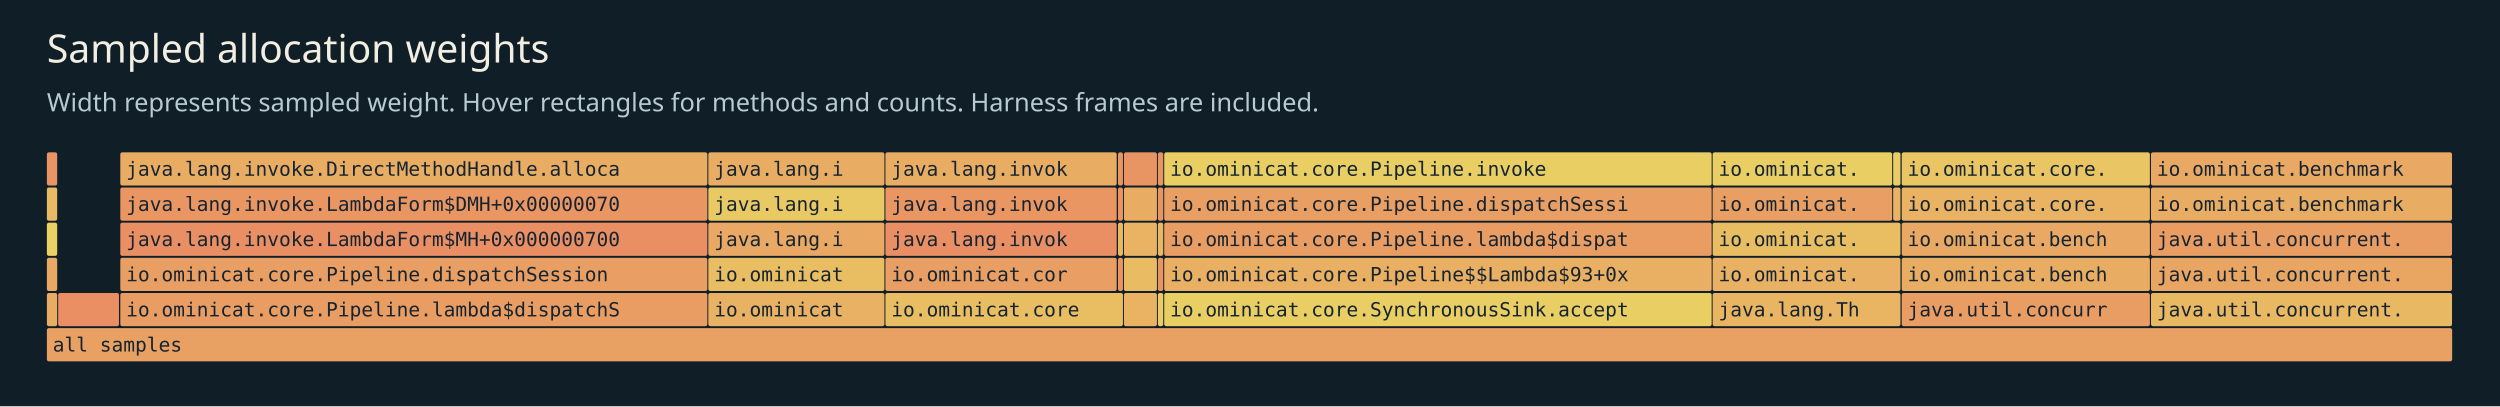
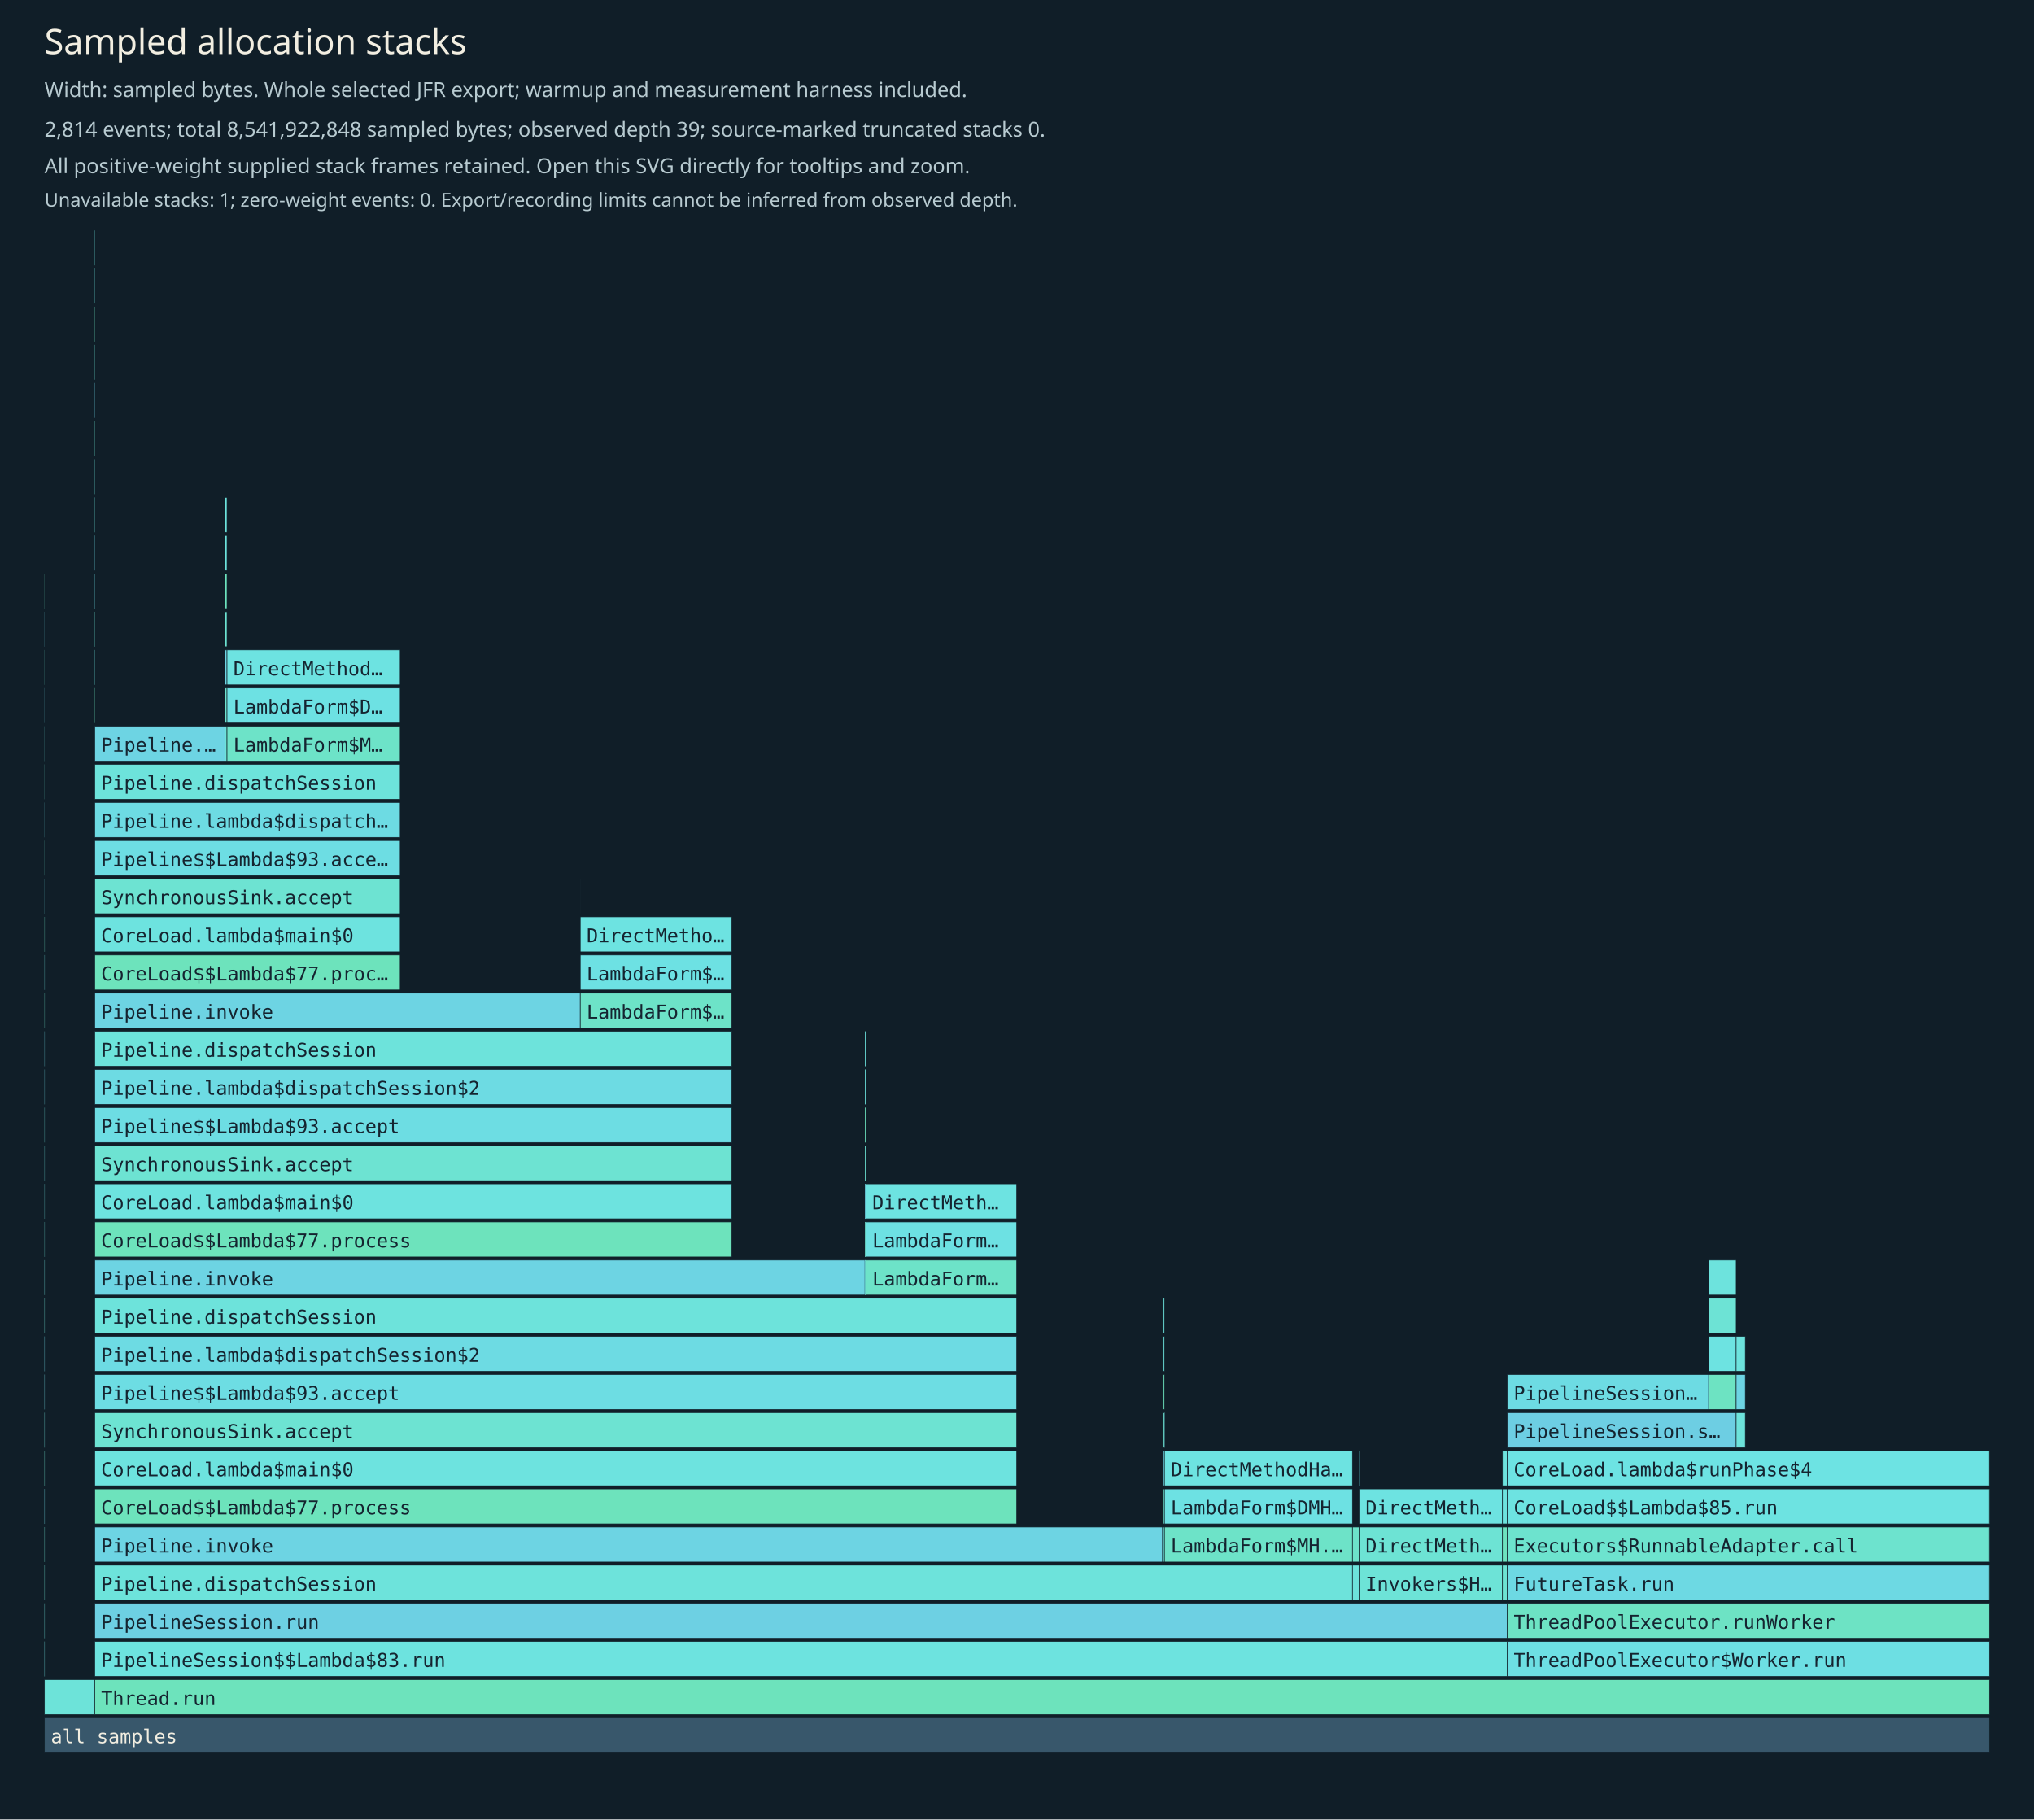
- <svg xmlns="http://www.w3.org/2000/svg" width="1280" height="208" viewBox="0 0 1280 208" role="img">
-   <rect width="1280" height="208" fill="#101e28" />
-   <text x="24" y="32" font-family="sans-serif" font-size="20" fill="#f2eee1">Sampled allocation weights</text>
-   <text x="24" y="57" font-family="sans-serif" font-size="13" fill="#b8cbd1">Width represents sampled weight. Hover rectangles for methods and counts. Harness frames are included.</text>
-   <g>
-     <rect x="24.00" y="168" width="1231.50" height="17" rx="1" fill="hsl(28,75%,65%)" />
-     <text x="27.00" y="180" font-family="monospace" font-size="10" fill="#152430">all samples</text>
-   </g>
-   <g>
-     <rect x="24.00" y="150" width="5.28" height="17" rx="1" fill="hsl(33,75%,65%)" />
-   </g>
-   <g>
-     <rect x="24.00" y="132" width="5.28" height="17" rx="1" fill="hsl(31,75%,65%)" />
-   </g>
-   <g>
-     <rect x="24.00" y="114" width="5.28" height="17" rx="1" fill="hsl(50,75%,65%)" />
-   </g>
-   <g>
-     <rect x="24.00" y="96" width="5.28" height="17" rx="1" fill="hsl(39,75%,65%)" />
-   </g>
-   <g>
-     <rect x="24.00" y="78" width="5.28" height="17" rx="1" fill="hsl(22,75%,65%)" />
-   </g>
-   <g>
-     <rect x="29.78" y="150" width="31.14" height="17" rx="1" fill="hsl(20,75%,65%)" />
-   </g>
-   <g>
-     <rect x="61.59" y="150" width="300.58" height="17" rx="1" fill="hsl(26,75%,65%)" />
-     <text x="64.59" y="162" font-family="monospace" font-size="10" fill="#152430">io.ominicat.core.Pipeline.lambda$dispatchS</text>
-   </g>
-   <g>
-     <rect x="61.59" y="132" width="300.58" height="17" rx="1" fill="hsl(27,75%,65%)" />
-     <text x="64.59" y="144" font-family="monospace" font-size="10" fill="#152430">io.ominicat.core.Pipeline.dispatchSession</text>
-   </g>
-   <g>
-     <rect x="61.59" y="114" width="300.58" height="17" rx="1" fill="hsl(20,75%,65%)" />
-     <text x="64.59" y="126" font-family="monospace" font-size="10" fill="#152430">java.lang.invoke.LambdaForm$MH+0x000000700</text>
-   </g>
-   <g>
-     <rect x="61.59" y="96" width="300.58" height="17" rx="1" fill="hsl(23,75%,65%)" />
-     <text x="64.59" y="108" font-family="monospace" font-size="10" fill="#152430">java.lang.invoke.LambdaForm$DMH+0x00000070</text>
-   </g>
-   <g>
-     <rect x="61.59" y="78" width="300.58" height="17" rx="1" fill="hsl(33,75%,65%)" />
-     <text x="64.59" y="90" font-family="monospace" font-size="10" fill="#152430">java.lang.invoke.DirectMethodHandle.alloca</text>
-   </g>
-   <g>
-     <rect x="362.67" y="150" width="90.16" height="17" rx="1" fill="hsl(35,75%,65%)" />
-     <text x="365.67" y="162" font-family="monospace" font-size="10" fill="#152430">io.ominicat</text>
-   </g>
-   <g>
-     <rect x="362.67" y="132" width="90.16" height="17" rx="1" fill="hsl(41,75%,65%)" />
-     <text x="365.67" y="144" font-family="monospace" font-size="10" fill="#152430">io.ominicat</text>
-   </g>
-   <g>
-     <rect x="362.67" y="114" width="90.16" height="17" rx="1" fill="hsl(31,75%,65%)" />
-     <text x="365.67" y="126" font-family="monospace" font-size="10" fill="#152430">java.lang.i</text>
-   </g>
-   <g>
-     <rect x="362.67" y="96" width="90.16" height="17" rx="1" fill="hsl(46,75%,65%)" />
-     <text x="365.67" y="108" font-family="monospace" font-size="10" fill="#152430">java.lang.i</text>
-   </g>
-   <g>
-     <rect x="362.67" y="78" width="90.16" height="17" rx="1" fill="hsl(33,75%,65%)" />
-     <text x="365.67" y="90" font-family="monospace" font-size="10" fill="#152430">java.lang.i</text>
-   </g>
-   <g>
-     <rect x="453.33" y="150" width="121.62" height="17" rx="1" fill="hsl(41,75%,65%)" />
-     <text x="456.33" y="162" font-family="monospace" font-size="10" fill="#152430">io.ominicat.core</text>
-   </g>
-   <g>
-     <rect x="453.33" y="132" width="118.43" height="17" rx="1" fill="hsl(27,75%,65%)" />
-     <text x="456.33" y="144" font-family="monospace" font-size="10" fill="#152430">io.ominicat.cor</text>
-   </g>
-   <g>
-     <rect x="453.33" y="114" width="118.43" height="17" rx="1" fill="hsl(20,75%,65%)" />
-     <text x="456.33" y="126" font-family="monospace" font-size="10" fill="#152430">java.lang.invok</text>
-   </g>
-   <g>
-     <rect x="453.33" y="96" width="118.43" height="17" rx="1" fill="hsl(23,75%,65%)" />
-     <text x="456.33" y="108" font-family="monospace" font-size="10" fill="#152430">java.lang.invok</text>
-   </g>
-   <g>
-     <rect x="453.33" y="78" width="118.43" height="17" rx="1" fill="hsl(33,75%,65%)" />
-     <text x="456.33" y="90" font-family="monospace" font-size="10" fill="#152430">java.lang.invok</text>
-   </g>
-   <g>
-     <rect x="572.41" y="132" width="2.54" height="17" rx="1" fill="hsl(22,75%,65%)" />
-   </g>
-   <g>
-     <rect x="572.41" y="114" width="2.54" height="17" rx="1" fill="hsl(38,75%,65%)" />
-   </g>
-   <g>
-     <rect x="572.41" y="96" width="2.54" height="17" rx="1" fill="hsl(22,75%,65%)" />
-   </g>
-   <g>
-     <rect x="572.41" y="78" width="2.54" height="17" rx="1" fill="hsl(22,75%,65%)" />
-   </g>
-   <g>
-     <rect x="575.45" y="150" width="16.90" height="17" rx="1" fill="hsl(36,75%,65%)" />
-   </g>
-   <g>
-     <rect x="575.45" y="132" width="16.90" height="17" rx="1" fill="hsl(40,75%,65%)" />
-   </g>
-   <g>
-     <rect x="575.45" y="114" width="16.90" height="17" rx="1" fill="hsl(36,75%,65%)" />
-   </g>
-   <g>
-     <rect x="575.45" y="96" width="16.90" height="17" rx="1" fill="hsl(33,75%,65%)" />
-   </g>
-   <g>
-     <rect x="575.45" y="78" width="16.90" height="17" rx="1" fill="hsl(22,75%,65%)" />
-   </g>
-   <g>
-     <rect x="592.84" y="150" width="2.74" height="17" rx="1" fill="hsl(47,75%,65%)" />
-   </g>
-   <g>
-     <rect x="592.84" y="132" width="2.74" height="17" rx="1" fill="hsl(22,75%,65%)" />
-   </g>
-   <g>
-     <rect x="592.84" y="114" width="2.74" height="17" rx="1" fill="hsl(38,75%,65%)" />
-   </g>
-   <g>
-     <rect x="592.84" y="96" width="2.74" height="17" rx="1" fill="hsl(22,75%,65%)" />
-   </g>
-   <g>
-     <rect x="592.84" y="78" width="2.74" height="17" rx="1" fill="hsl(22,75%,65%)" />
-   </g>
-   <g>
-     <rect x="596.08" y="150" width="280.29" height="17" rx="1" fill="hsl(48,75%,65%)" />
-     <text x="599.08" y="162" font-family="monospace" font-size="10" fill="#152430">io.ominicat.core.SynchronousSink.accept</text>
-   </g>
-   <g>
-     <rect x="596.08" y="132" width="280.29" height="17" rx="1" fill="hsl(34,75%,65%)" />
-     <text x="599.08" y="144" font-family="monospace" font-size="10" fill="#152430">io.ominicat.core.Pipeline$$Lambda$93+0x</text>
-   </g>
-   <g>
-     <rect x="596.08" y="114" width="280.29" height="17" rx="1" fill="hsl(26,75%,65%)" />
-     <text x="599.08" y="126" font-family="monospace" font-size="10" fill="#152430">io.ominicat.core.Pipeline.lambda$dispat</text>
-   </g>
-   <g>
-     <rect x="596.08" y="96" width="280.29" height="17" rx="1" fill="hsl(27,75%,65%)" />
-     <text x="599.08" y="108" font-family="monospace" font-size="10" fill="#152430">io.ominicat.core.Pipeline.dispatchSessi</text>
-   </g>
-   <g>
-     <rect x="596.08" y="78" width="280.29" height="17" rx="1" fill="hsl(48,75%,65%)" />
-     <text x="599.08" y="90" font-family="monospace" font-size="10" fill="#152430">io.ominicat.core.Pipeline.invoke</text>
-   </g>
-   <g>
-     <rect x="876.87" y="150" width="96.18" height="17" rx="1" fill="hsl(37,75%,65%)" />
-     <text x="879.87" y="162" font-family="monospace" font-size="10" fill="#152430">java.lang.Th</text>
-   </g>
-   <g>
-     <rect x="876.87" y="132" width="96.18" height="17" rx="1" fill="hsl(35,75%,65%)" />
-     <text x="879.87" y="144" font-family="monospace" font-size="10" fill="#152430">io.ominicat.</text>
-   </g>
-   <g>
-     <rect x="876.87" y="114" width="96.18" height="17" rx="1" fill="hsl(41,75%,65%)" />
-     <text x="879.87" y="126" font-family="monospace" font-size="10" fill="#152430">io.ominicat.</text>
-   </g>
-   <g>
-     <rect x="876.87" y="96" width="91.93" height="17" rx="1" fill="hsl(27,75%,65%)" />
-     <text x="879.87" y="108" font-family="monospace" font-size="10" fill="#152430">io.ominicat.</text>
-   </g>
-   <g>
-     <rect x="876.87" y="78" width="91.93" height="17" rx="1" fill="hsl(48,75%,65%)" />
-     <text x="879.87" y="90" font-family="monospace" font-size="10" fill="#152430">io.ominicat.</text>
-   </g>
-   <g>
-     <rect x="969.30" y="96" width="3.75" height="17" rx="1" fill="hsl(36,75%,65%)" />
-   </g>
-   <g>
-     <rect x="969.30" y="78" width="3.75" height="17" rx="1" fill="hsl(47,75%,65%)" />
-   </g>
-   <g>
-     <rect x="973.67" y="150" width="127.07" height="17" rx="1" fill="hsl(26,75%,65%)" />
-     <text x="976.67" y="162" font-family="monospace" font-size="10" fill="#152430">java.util.concurr</text>
-   </g>
-   <g>
-     <rect x="973.67" y="132" width="127.07" height="17" rx="1" fill="hsl(33,75%,65%)" />
-     <text x="976.67" y="144" font-family="monospace" font-size="10" fill="#152430">io.ominicat.bench</text>
-   </g>
-   <g>
-     <rect x="973.67" y="114" width="127.07" height="17" rx="1" fill="hsl(31,75%,65%)" />
-     <text x="976.67" y="126" font-family="monospace" font-size="10" fill="#152430">io.ominicat.bench</text>
-   </g>
-   <g>
-     <rect x="973.67" y="96" width="127.07" height="17" rx="1" fill="hsl(36,75%,65%)" />
-     <text x="976.67" y="108" font-family="monospace" font-size="10" fill="#152430">io.ominicat.core.</text>
-   </g>
-   <g>
-     <rect x="973.67" y="78" width="127.07" height="17" rx="1" fill="hsl(44,75%,65%)" />
-     <text x="976.67" y="90" font-family="monospace" font-size="10" fill="#152430">io.ominicat.core.</text>
-   </g>
-   <g>
-     <rect x="1101.30" y="150" width="154.13" height="17" rx="1" fill="hsl(38,75%,65%)" />
-     <text x="1104.30" y="162" font-family="monospace" font-size="10" fill="#152430">java.util.concurrent.</text>
-   </g>
-   <g>
-     <rect x="1101.30" y="132" width="154.13" height="17" rx="1" fill="hsl(30,75%,65%)" />
-     <text x="1104.30" y="144" font-family="monospace" font-size="10" fill="#152430">java.util.concurrent.</text>
-   </g>
-   <g>
-     <rect x="1101.30" y="114" width="154.13" height="17" rx="1" fill="hsl(26,75%,65%)" />
-     <text x="1104.30" y="126" font-family="monospace" font-size="10" fill="#152430">java.util.concurrent.</text>
-   </g>
-   <g>
-     <rect x="1101.30" y="96" width="154.13" height="17" rx="1" fill="hsl(33,75%,65%)" />
-     <text x="1104.30" y="108" font-family="monospace" font-size="10" fill="#152430">io.ominicat.benchmark</text>
-   </g>
-   <g>
-     <rect x="1101.30" y="78" width="154.13" height="17" rx="1" fill="hsl(31,75%,65%)" />
-     <text x="1104.30" y="90" font-family="monospace" font-size="10" fill="#152430">io.ominicat.benchmark</text>
+ <svg xmlns="http://www.w3.org/2000/svg" width="1280" height="1145" viewBox="0 0 1280 1145" role="img">
+   <rect width="1280" height="1145" fill="#101e28" />
+   <text x="28" y="34" font-family="sans-serif" font-size="22" fill="#f2eee1">Sampled allocation stacks</text>
+   <text x="28" y="61" font-family="sans-serif" font-size="13" fill="#b8cbd1">Width: sampled bytes. Whole selected JFR export; warmup and measurement harness included.</text>
+   <text x="28" y="86" font-family="sans-serif" font-size="13" fill="#b8cbd1">2,814 events; total 8,541,922,848 sampled bytes; observed depth 39; source-marked truncated stacks 0.</text>
+   <text x="28" y="109" font-family="sans-serif" font-size="13" fill="#b8cbd1">All positive-weight supplied stack frames retained. Open this SVG directly for tooltips and zoom.</text>
+   <text x="28" y="130" font-family="sans-serif" font-size="12" fill="#b8cbd1">Unavailable stacks: 1; zero-weight events: 0. Export/recording limits cannot be inferred from observed depth.</text>
+   <g data-depth="0" data-weight="8541922848">
+     <rect x="28" y="1081" width="1224" height="22" fill="#38576b" stroke="#101e28" stroke-width="0.35" />
+     <text x="32" y="1097" font-family="monospace" font-size="12" fill="#f2eee1">all samples</text>
+   </g>
+   <g data-depth="1" data-weight="1616">
+     <rect x="28" y="1057" width="0" height="22" fill="hsl(170,68%,66%)" stroke="#101e28" stroke-width="0" />
+   </g>
+   <g data-depth="1" data-weight="220669024">
+     <rect x="28" y="1057" width="31.62" height="22" fill="hsl(175,68%,66%)" stroke="#101e28" stroke-width="0.35" />
+   </g>
+   <g data-depth="2" data-weight="787360">
+     <rect x="28" y="1033" width="0.113" height="22" fill="hsl(180,68%,66%)" stroke="#101e28" stroke-width="0" />
+   </g>
+   <g data-depth="3" data-weight="787360">
+     <rect x="28" y="1009" width="0.113" height="22" fill="hsl(180,68%,66%)" stroke="#101e28" stroke-width="0" />
+   </g>
+   <g data-depth="4" data-weight="787360">
+     <rect x="28" y="985" width="0.113" height="22" fill="hsl(163,68%,66%)" stroke="#101e28" stroke-width="0" />
+   </g>
+   <g data-depth="5" data-weight="787360">
+     <rect x="28" y="961" width="0.113" height="22" fill="hsl(166,68%,66%)" stroke="#101e28" stroke-width="0" />
+   </g>
+   <g data-depth="6" data-weight="787360">
+     <rect x="28" y="937" width="0.113" height="22" fill="hsl(187,68%,66%)" stroke="#101e28" stroke-width="0" />
+   </g>
+   <g data-depth="7" data-weight="264112">
+     <rect x="28" y="913" width="0.038" height="22" fill="hsl(160,68%,66%)" stroke="#101e28" stroke-width="0" />
+   </g>
+   <g data-depth="8" data-weight="264112">
+     <rect x="28" y="889" width="0.038" height="22" fill="hsl(164,68%,66%)" stroke="#101e28" stroke-width="0" />
+   </g>
+   <g data-depth="9" data-weight="264112">
+     <rect x="28" y="865" width="0.038" height="22" fill="hsl(169,68%,66%)" stroke="#101e28" stroke-width="0" />
+   </g>
+   <g data-depth="10" data-weight="264112">
+     <rect x="28" y="841" width="0.038" height="22" fill="hsl(180,68%,66%)" stroke="#101e28" stroke-width="0" />
+   </g>
+   <g data-depth="11" data-weight="264112">
+     <rect x="28" y="817" width="0.038" height="22" fill="hsl(168,68%,66%)" stroke="#101e28" stroke-width="0" />
+   </g>
+   <g data-depth="12" data-weight="264112">
+     <rect x="28" y="793" width="0.038" height="22" fill="hsl(189,68%,66%)" stroke="#101e28" stroke-width="0" />
+   </g>
+   <g data-depth="7" data-weight="523248">
+     <rect x="28.038" y="913" width="0.075" height="22" fill="hsl(167,68%,66%)" stroke="#101e28" stroke-width="0" />
+   </g>
+   <g data-depth="8" data-weight="523248">
+     <rect x="28.038" y="889" width="0.075" height="22" fill="hsl(175,68%,66%)" stroke="#101e28" stroke-width="0" />
+   </g>
+   <g data-depth="9" data-weight="523248">
+     <rect x="28.038" y="865" width="0.075" height="22" fill="hsl(190,68%,66%)" stroke="#101e28" stroke-width="0" />
+   </g>
+   <g data-depth="10" data-weight="523248">
+     <rect x="28.038" y="841" width="0.075" height="22" fill="hsl(188,68%,66%)" stroke="#101e28" stroke-width="0" />
+   </g>
+   <g data-depth="11" data-weight="523248">
+     <rect x="28.038" y="817" width="0.075" height="22" fill="hsl(179,68%,66%)" stroke="#101e28" stroke-width="0" />
+   </g>
+   <g data-depth="12" data-weight="523248">
+     <rect x="28.038" y="793" width="0.075" height="22" fill="hsl(176,68%,66%)" stroke="#101e28" stroke-width="0" />
+   </g>
+   <g data-depth="13" data-weight="523248">
+     <rect x="28.038" y="769" width="0.075" height="22" fill="hsl(169,68%,66%)" stroke="#101e28" stroke-width="0" />
+   </g>
+   <g data-depth="14" data-weight="523248">
+     <rect x="28.038" y="745" width="0.075" height="22" fill="hsl(184,68%,66%)" stroke="#101e28" stroke-width="0" />
+   </g>
+   <g data-depth="15" data-weight="523248">
+     <rect x="28.038" y="721" width="0.075" height="22" fill="hsl(178,68%,66%)" stroke="#101e28" stroke-width="0" />
+   </g>
+   <g data-depth="16" data-weight="523248">
+     <rect x="28.038" y="697" width="0.075" height="22" fill="hsl(172,68%,66%)" stroke="#101e28" stroke-width="0" />
+   </g>
+   <g data-depth="17" data-weight="523248">
+     <rect x="28.038" y="673" width="0.075" height="22" fill="hsl(190,68%,66%)" stroke="#101e28" stroke-width="0" />
+   </g>
+   <g data-depth="18" data-weight="523248">
+     <rect x="28.038" y="649" width="0.075" height="22" fill="hsl(191,68%,66%)" stroke="#101e28" stroke-width="0" />
+   </g>
+   <g data-depth="19" data-weight="523248">
+     <rect x="28.038" y="625" width="0.075" height="22" fill="hsl(168,68%,66%)" stroke="#101e28" stroke-width="0" />
+   </g>
+   <g data-depth="20" data-weight="523248">
+     <rect x="28.038" y="601" width="0.075" height="22" fill="hsl(174,68%,66%)" stroke="#101e28" stroke-width="0" />
+   </g>
+   <g data-depth="21" data-weight="523248">
+     <rect x="28.038" y="577" width="0.075" height="22" fill="hsl(167,68%,66%)" stroke="#101e28" stroke-width="0" />
+   </g>
+   <g data-depth="22" data-weight="523248">
+     <rect x="28.038" y="553" width="0.075" height="22" fill="hsl(182,68%,66%)" stroke="#101e28" stroke-width="0" />
+   </g>
+   <g data-depth="23" data-weight="523248">
+     <rect x="28.038" y="529" width="0.075" height="22" fill="hsl(170,68%,66%)" stroke="#101e28" stroke-width="0" />
+   </g>
+   <g data-depth="24" data-weight="523248">
+     <rect x="28.038" y="505" width="0.075" height="22" fill="hsl(184,68%,66%)" stroke="#101e28" stroke-width="0" />
+   </g>
+   <g data-depth="25" data-weight="523248">
+     <rect x="28.038" y="481" width="0.075" height="22" fill="hsl(170,68%,66%)" stroke="#101e28" stroke-width="0" />
+   </g>
+   <g data-depth="26" data-weight="523248">
+     <rect x="28.038" y="457" width="0.075" height="22" fill="hsl(178,68%,66%)" stroke="#101e28" stroke-width="0" />
+   </g>
+   <g data-depth="27" data-weight="523248">
+     <rect x="28.038" y="433" width="0.075" height="22" fill="hsl(187,68%,66%)" stroke="#101e28" stroke-width="0" />
+   </g>
+   <g data-depth="28" data-weight="523248">
+     <rect x="28.038" y="409" width="0.075" height="22" fill="hsl(170,68%,66%)" stroke="#101e28" stroke-width="0" />
+   </g>
+   <g data-depth="29" data-weight="523248">
+     <rect x="28.038" y="385" width="0.075" height="22" fill="hsl(187,68%,66%)" stroke="#101e28" stroke-width="0" />
+   </g>
+   <g data-depth="30" data-weight="523248">
+     <rect x="28.038" y="361" width="0.075" height="22" fill="hsl(163,68%,66%)" stroke="#101e28" stroke-width="0" />
+   </g>
+   <g data-depth="2" data-weight="523192">
+     <rect x="28.113" y="1033" width="0.075" height="22" fill="hsl(169,68%,66%)" stroke="#101e28" stroke-width="0" />
+   </g>
+   <g data-depth="3" data-weight="523192">
+     <rect x="28.113" y="1009" width="0.075" height="22" fill="hsl(163,68%,66%)" stroke="#101e28" stroke-width="0" />
+   </g>
+   <g data-depth="4" data-weight="523192">
+     <rect x="28.113" y="985" width="0.075" height="22" fill="hsl(181,68%,66%)" stroke="#101e28" stroke-width="0" />
+   </g>
+   <g data-depth="5" data-weight="523192">
+     <rect x="28.113" y="961" width="0.075" height="22" fill="hsl(171,68%,66%)" stroke="#101e28" stroke-width="0" />
+   </g>
+   <g data-depth="6" data-weight="523192">
+     <rect x="28.113" y="937" width="0.075" height="22" fill="hsl(178,68%,66%)" stroke="#101e28" stroke-width="0" />
+   </g>
+   <g data-depth="7" data-weight="523192">
+     <rect x="28.113" y="913" width="0.075" height="22" fill="hsl(180,68%,66%)" stroke="#101e28" stroke-width="0" />
+   </g>
+   <g data-depth="8" data-weight="523192">
+     <rect x="28.113" y="889" width="0.075" height="22" fill="hsl(190,68%,66%)" stroke="#101e28" stroke-width="0" />
+   </g>
+   <g data-depth="9" data-weight="523192">
+     <rect x="28.113" y="865" width="0.075" height="22" fill="hsl(190,68%,66%)" stroke="#101e28" stroke-width="0" />
+   </g>
+   <g data-depth="10" data-weight="523192">
+     <rect x="28.113" y="841" width="0.075" height="22" fill="hsl(190,68%,66%)" stroke="#101e28" stroke-width="0" />
+   </g>
+   <g data-depth="11" data-weight="523192">
+     <rect x="28.113" y="817" width="0.075" height="22" fill="hsl(164,68%,66%)" stroke="#101e28" stroke-width="0" />
+   </g>
+   <g data-depth="12" data-weight="523192">
+     <rect x="28.113" y="793" width="0.075" height="22" fill="hsl(170,68%,66%)" stroke="#101e28" stroke-width="0" />
+   </g>
+   <g data-depth="13" data-weight="523192">
+     <rect x="28.113" y="769" width="0.075" height="22" fill="hsl(184,68%,66%)" stroke="#101e28" stroke-width="0" />
+   </g>
+   <g data-depth="14" data-weight="523192">
+     <rect x="28.113" y="745" width="0.075" height="22" fill="hsl(170,68%,66%)" stroke="#101e28" stroke-width="0" />
+   </g>
+   <g data-depth="15" data-weight="523192">
+     <rect x="28.113" y="721" width="0.075" height="22" fill="hsl(178,68%,66%)" stroke="#101e28" stroke-width="0" />
+   </g>
+   <g data-depth="16" data-weight="523192">
+     <rect x="28.113" y="697" width="0.075" height="22" fill="hsl(176,68%,66%)" stroke="#101e28" stroke-width="0" />
+   </g>
+   <g data-depth="17" data-weight="523192">
+     <rect x="28.113" y="673" width="0.075" height="22" fill="hsl(176,68%,66%)" stroke="#101e28" stroke-width="0" />
+   </g>
+   <g data-depth="18" data-weight="523192">
+     <rect x="28.113" y="649" width="0.075" height="22" fill="hsl(176,68%,66%)" stroke="#101e28" stroke-width="0" />
+   </g>
+   <g data-depth="19" data-weight="523192">
+     <rect x="28.113" y="625" width="0.075" height="22" fill="hsl(167,68%,66%)" stroke="#101e28" stroke-width="0" />
+   </g>
+   <g data-depth="20" data-weight="523192">
+     <rect x="28.113" y="601" width="0.075" height="22" fill="hsl(186,68%,66%)" stroke="#101e28" stroke-width="0" />
+   </g>
+   <g data-depth="21" data-weight="523192">
+     <rect x="28.113" y="577" width="0.075" height="22" fill="hsl(163,68%,66%)" stroke="#101e28" stroke-width="0" />
+   </g>
+   <g data-depth="1" data-weight="8321252208">
+     <rect x="59.621" y="1057" width="1192.379" height="22" fill="hsl(160,68%,66%)" stroke="#101e28" stroke-width="0.35" />
+     <text x="63.621" y="1073" font-family="monospace" font-size="12" fill="#152430">Thread.run</text>
+   </g>
+   <g data-depth="2" data-weight="6203576384">
+     <rect x="59.621" y="1033" width="888.931" height="22" fill="hsl(178,68%,66%)" stroke="#101e28" stroke-width="0.35" />
+     <text x="63.621" y="1049" font-family="monospace" font-size="12" fill="#152430">PipelineSession$$Lambda$83.run</text>
+   </g>
+   <g data-depth="3" data-weight="6203576384">
+     <rect x="59.621" y="1009" width="888.931" height="22" fill="hsl(190,68%,66%)" stroke="#101e28" stroke-width="0.35" />
+     <text x="63.621" y="1025" font-family="monospace" font-size="12" fill="#152430">PipelineSession.run</text>
+   </g>
+   <g data-depth="4" data-weight="5523382776">
+     <rect x="59.621" y="985" width="791.464" height="22" fill="hsl(176,68%,66%)" stroke="#101e28" stroke-width="0.35" />
+     <text x="63.621" y="1001" font-family="monospace" font-size="12" fill="#152430">Pipeline.dispatchSession</text>
+   </g>
+   <g data-depth="5" data-weight="4689801424">
+     <rect x="59.621" y="961" width="672.017" height="22" fill="hsl(188,68%,66%)" stroke="#101e28" stroke-width="0.35" />
+     <text x="63.621" y="977" font-family="monospace" font-size="12" fill="#152430">Pipeline.invoke</text>
+   </g>
+   <g data-depth="6" data-weight="4048953032">
+     <rect x="59.621" y="937" width="580.188" height="22" fill="hsl(160,68%,66%)" stroke="#101e28" stroke-width="0.35" />
+     <text x="63.621" y="953" font-family="monospace" font-size="12" fill="#152430">CoreLoad$$Lambda$77.process</text>
+   </g>
+   <g data-depth="7" data-weight="4048953032">
+     <rect x="59.621" y="913" width="580.188" height="22" fill="hsl(178,68%,66%)" stroke="#101e28" stroke-width="0.35" />
+     <text x="63.621" y="929" font-family="monospace" font-size="12" fill="#152430">CoreLoad.lambda$main$0</text>
+   </g>
+   <g data-depth="8" data-weight="4048953032">
+     <rect x="59.621" y="889" width="580.188" height="22" fill="hsl(171,68%,66%)" stroke="#101e28" stroke-width="0.35" />
+     <text x="63.621" y="905" font-family="monospace" font-size="12" fill="#152430">SynchronousSink.accept</text>
+   </g>
+   <g data-depth="9" data-weight="4048953032">
+     <rect x="59.621" y="865" width="580.188" height="22" fill="hsl(183,68%,66%)" stroke="#101e28" stroke-width="0.35" />
+     <text x="63.621" y="881" font-family="monospace" font-size="12" fill="#152430">Pipeline$$Lambda$93.accept</text>
+   </g>
+   <g data-depth="10" data-weight="4048953032">
+     <rect x="59.621" y="841" width="580.188" height="22" fill="hsl(184,68%,66%)" stroke="#101e28" stroke-width="0.35" />
+     <text x="63.621" y="857" font-family="monospace" font-size="12" fill="#152430">Pipeline.lambda$dispatchSession$2</text>
+   </g>
+   <g data-depth="11" data-weight="4048953032">
+     <rect x="59.621" y="817" width="580.188" height="22" fill="hsl(176,68%,66%)" stroke="#101e28" stroke-width="0.35" />
+     <text x="63.621" y="833" font-family="monospace" font-size="12" fill="#152430">Pipeline.dispatchSession</text>
+   </g>
+   <g data-depth="12" data-weight="3382651816">
+     <rect x="59.621" y="793" width="484.711" height="22" fill="hsl(188,68%,66%)" stroke="#101e28" stroke-width="0.35" />
+     <text x="63.621" y="809" font-family="monospace" font-size="12" fill="#152430">Pipeline.invoke</text>
+   </g>
+   <g data-depth="13" data-weight="2797423920">
+     <rect x="59.621" y="769" width="400.852" height="22" fill="hsl(160,68%,66%)" stroke="#101e28" stroke-width="0.35" />
+     <text x="63.621" y="785" font-family="monospace" font-size="12" fill="#152430">CoreLoad$$Lambda$77.process</text>
+   </g>
+   <g data-depth="14" data-weight="2797423920">
+     <rect x="59.621" y="745" width="400.852" height="22" fill="hsl(178,68%,66%)" stroke="#101e28" stroke-width="0.35" />
+     <text x="63.621" y="761" font-family="monospace" font-size="12" fill="#152430">CoreLoad.lambda$main$0</text>
+   </g>
+   <g data-depth="15" data-weight="2797423920">
+     <rect x="59.621" y="721" width="400.852" height="22" fill="hsl(171,68%,66%)" stroke="#101e28" stroke-width="0.35" />
+     <text x="63.621" y="737" font-family="monospace" font-size="12" fill="#152430">SynchronousSink.accept</text>
+   </g>
+   <g data-depth="16" data-weight="2797423920">
+     <rect x="59.621" y="697" width="400.852" height="22" fill="hsl(183,68%,66%)" stroke="#101e28" stroke-width="0.35" />
+     <text x="63.621" y="713" font-family="monospace" font-size="12" fill="#152430">Pipeline$$Lambda$93.accept</text>
+   </g>
+   <g data-depth="17" data-weight="2797423920">
+     <rect x="59.621" y="673" width="400.852" height="22" fill="hsl(184,68%,66%)" stroke="#101e28" stroke-width="0.35" />
+     <text x="63.621" y="689" font-family="monospace" font-size="12" fill="#152430">Pipeline.lambda$dispatchSession$2</text>
+   </g>
+   <g data-depth="18" data-weight="2797423920">
+     <rect x="59.621" y="649" width="400.852" height="22" fill="hsl(176,68%,66%)" stroke="#101e28" stroke-width="0.35" />
+     <text x="63.621" y="665" font-family="monospace" font-size="12" fill="#152430">Pipeline.dispatchSession</text>
+   </g>
+   <g data-depth="19" data-weight="2132263008">
+     <rect x="59.621" y="625" width="305.539" height="22" fill="hsl(188,68%,66%)" stroke="#101e28" stroke-width="0.35" />
+     <text x="63.621" y="641" font-family="monospace" font-size="12" fill="#152430">Pipeline.invoke</text>
+   </g>
+   <g data-depth="20" data-weight="1341356352">
+     <rect x="59.621" y="601" width="192.207" height="22" fill="hsl(160,68%,66%)" stroke="#101e28" stroke-width="0.35" />
+     <text x="63.621" y="617" font-family="monospace" font-size="12" fill="#152430">CoreLoad$$Lambda$77.proc…</text>
+   </g>
+   <g data-depth="21" data-weight="1341356352">
+     <rect x="59.621" y="577" width="192.207" height="22" fill="hsl(178,68%,66%)" stroke="#101e28" stroke-width="0.35" />
+     <text x="63.621" y="593" font-family="monospace" font-size="12" fill="#152430">CoreLoad.lambda$main$0</text>
+   </g>
+   <g data-depth="22" data-weight="1341356352">
+     <rect x="59.621" y="553" width="192.207" height="22" fill="hsl(171,68%,66%)" stroke="#101e28" stroke-width="0.35" />
+     <text x="63.621" y="569" font-family="monospace" font-size="12" fill="#152430">SynchronousSink.accept</text>
+   </g>
+   <g data-depth="23" data-weight="1341356352">
+     <rect x="59.621" y="529" width="192.207" height="22" fill="hsl(183,68%,66%)" stroke="#101e28" stroke-width="0.35" />
+     <text x="63.621" y="545" font-family="monospace" font-size="12" fill="#152430">Pipeline$$Lambda$93.acce…</text>
+   </g>
+   <g data-depth="24" data-weight="1341356352">
+     <rect x="59.621" y="505" width="192.207" height="22" fill="hsl(184,68%,66%)" stroke="#101e28" stroke-width="0.35" />
+     <text x="63.621" y="521" font-family="monospace" font-size="12" fill="#152430">Pipeline.lambda$dispatch…</text>
+   </g>
+   <g data-depth="25" data-weight="1341356352">
+     <rect x="59.621" y="481" width="192.207" height="22" fill="hsl(176,68%,66%)" stroke="#101e28" stroke-width="0.35" />
+     <text x="63.621" y="497" font-family="monospace" font-size="12" fill="#152430">Pipeline.dispatchSession</text>
+   </g>
+   <g data-depth="26" data-weight="571762272">
+     <rect x="59.621" y="457" width="81.93" height="22" fill="hsl(188,68%,66%)" stroke="#101e28" stroke-width="0.35" />
+     <text x="63.621" y="473" font-family="monospace" font-size="12" fill="#152430">Pipeline.…</text>
+   </g>
+   <g data-depth="27" data-weight="1053336">
+     <rect x="59.621" y="433" width="0.151" height="22" fill="hsl(160,68%,66%)" stroke="#101e28" stroke-width="0" />
+   </g>
+   <g data-depth="28" data-weight="1053336">
+     <rect x="59.621" y="409" width="0.151" height="22" fill="hsl(178,68%,66%)" stroke="#101e28" stroke-width="0" />
+   </g>
+   <g data-depth="29" data-weight="1053336">
+     <rect x="59.621" y="385" width="0.151" height="22" fill="hsl(171,68%,66%)" stroke="#101e28" stroke-width="0" />
+   </g>
+   <g data-depth="30" data-weight="1053336">
+     <rect x="59.621" y="361" width="0.151" height="22" fill="hsl(183,68%,66%)" stroke="#101e28" stroke-width="0" />
+   </g>
+   <g data-depth="31" data-weight="1053336">
+     <rect x="59.621" y="337" width="0.151" height="22" fill="hsl(184,68%,66%)" stroke="#101e28" stroke-width="0" />
+   </g>
+   <g data-depth="32" data-weight="1053336">
+     <rect x="59.621" y="313" width="0.151" height="22" fill="hsl(176,68%,66%)" stroke="#101e28" stroke-width="0" />
+   </g>
+   <g data-depth="33" data-weight="1053336">
+     <rect x="59.621" y="289" width="0.151" height="22" fill="hsl(175,68%,66%)" stroke="#101e28" stroke-width="0" />
+   </g>
+   <g data-depth="34" data-weight="1053336">
+     <rect x="59.621" y="265" width="0.151" height="22" fill="hsl(170,68%,66%)" stroke="#101e28" stroke-width="0" />
+   </g>
+   <g data-depth="35" data-weight="1053336">
+     <rect x="59.621" y="241" width="0.151" height="22" fill="hsl(187,68%,66%)" stroke="#101e28" stroke-width="0" />
+   </g>
+   <g data-depth="36" data-weight="1053336">
+     <rect x="59.621" y="217" width="0.151" height="22" fill="hsl(171,68%,66%)" stroke="#101e28" stroke-width="0" />
+   </g>
+   <g data-depth="37" data-weight="1053336">
+     <rect x="59.621" y="193" width="0.151" height="22" fill="hsl(161,68%,66%)" stroke="#101e28" stroke-width="0" />
+   </g>
+   <g data-depth="38" data-weight="1053336">
+     <rect x="59.621" y="169" width="0.151" height="22" fill="hsl(177,68%,66%)" stroke="#101e28" stroke-width="0" />
+   </g>
+   <g data-depth="39" data-weight="1053336">
+     <rect x="59.621" y="145" width="0.151" height="22" fill="hsl(177,68%,66%)" stroke="#101e28" stroke-width="0" />
+   </g>
+   <g data-depth="26" data-weight="9134544">
+     <rect x="141.55" y="457" width="1.309" height="22" fill="hsl(175,68%,66%)" stroke="#101e28" stroke-width="0.35" />
+   </g>
+   <g data-depth="27" data-weight="9134544">
+     <rect x="141.55" y="433" width="1.309" height="22" fill="hsl(170,68%,66%)" stroke="#101e28" stroke-width="0.35" />
+   </g>
+   <g data-depth="28" data-weight="9134544">
+     <rect x="141.55" y="409" width="1.309" height="22" fill="hsl(187,68%,66%)" stroke="#101e28" stroke-width="0.35" />
+   </g>
+   <g data-depth="29" data-weight="9134544">
+     <rect x="141.55" y="385" width="1.309" height="22" fill="hsl(171,68%,66%)" stroke="#101e28" stroke-width="0.35" />
+   </g>
+   <g data-depth="30" data-weight="9134544">
+     <rect x="141.55" y="361" width="1.309" height="22" fill="hsl(161,68%,66%)" stroke="#101e28" stroke-width="0.35" />
+   </g>
+   <g data-depth="31" data-weight="9134544">
+     <rect x="141.55" y="337" width="1.309" height="22" fill="hsl(177,68%,66%)" stroke="#101e28" stroke-width="0.35" />
+   </g>
+   <g data-depth="32" data-weight="9134544">
+     <rect x="141.55" y="313" width="1.309" height="22" fill="hsl(177,68%,66%)" stroke="#101e28" stroke-width="0.35" />
+   </g>
+   <g data-depth="26" data-weight="760459536">
+     <rect x="142.859" y="457" width="108.969" height="22" fill="hsl(166,68%,66%)" stroke="#101e28" stroke-width="0.35" />
+     <text x="146.859" y="473" font-family="monospace" font-size="12" fill="#152430">LambdaForm$M…</text>
+   </g>
+   <g data-depth="27" data-weight="760459536">
+     <rect x="142.859" y="433" width="108.969" height="22" fill="hsl(181,68%,66%)" stroke="#101e28" stroke-width="0.35" />
+     <text x="146.859" y="449" font-family="monospace" font-size="12" fill="#152430">LambdaForm$D…</text>
+   </g>
+   <g data-depth="28" data-weight="760459536">
+     <rect x="142.859" y="409" width="108.969" height="22" fill="hsl(179,68%,66%)" stroke="#101e28" stroke-width="0.35" />
+     <text x="146.859" y="425" font-family="monospace" font-size="12" fill="#152430">DirectMethod…</text>
+   </g>
+   <g data-depth="19" data-weight="665160912">
+     <rect x="365.16" y="625" width="95.313" height="22" fill="hsl(166,68%,66%)" stroke="#101e28" stroke-width="0.35" />
+     <text x="369.16" y="641" font-family="monospace" font-size="12" fill="#152430">LambdaForm$…</text>
+   </g>
+   <g data-depth="20" data-weight="665160912">
+     <rect x="365.16" y="601" width="95.313" height="22" fill="hsl(181,68%,66%)" stroke="#101e28" stroke-width="0.35" />
+     <text x="369.16" y="617" font-family="monospace" font-size="12" fill="#152430">LambdaForm$…</text>
+   </g>
+   <g data-depth="21" data-weight="665160912">
+     <rect x="365.16" y="577" width="95.313" height="22" fill="hsl(179,68%,66%)" stroke="#101e28" stroke-width="0.35" />
+     <text x="369.16" y="593" font-family="monospace" font-size="12" fill="#152430">DirectMetho…</text>
+   </g>
+   <g data-depth="22" data-weight="61808">
+     <rect x="365.16" y="553" width="0.009" height="22" fill="hsl(183,68%,66%)" stroke="#101e28" stroke-width="0" />
+   </g>
+   <g data-depth="12" data-weight="4366472">
+     <rect x="544.332" y="793" width="0.626" height="22" fill="hsl(175,68%,66%)" stroke="#101e28" stroke-width="0" />
+   </g>
+   <g data-depth="13" data-weight="4366472">
+     <rect x="544.332" y="769" width="0.626" height="22" fill="hsl(170,68%,66%)" stroke="#101e28" stroke-width="0" />
+   </g>
+   <g data-depth="14" data-weight="4366472">
+     <rect x="544.332" y="745" width="0.626" height="22" fill="hsl(187,68%,66%)" stroke="#101e28" stroke-width="0" />
+   </g>
+   <g data-depth="15" data-weight="4366472">
+     <rect x="544.332" y="721" width="0.626" height="22" fill="hsl(171,68%,66%)" stroke="#101e28" stroke-width="0" />
+   </g>
+   <g data-depth="16" data-weight="4366472">
+     <rect x="544.332" y="697" width="0.626" height="22" fill="hsl(161,68%,66%)" stroke="#101e28" stroke-width="0" />
+   </g>
+   <g data-depth="17" data-weight="4366472">
+     <rect x="544.332" y="673" width="0.626" height="22" fill="hsl(177,68%,66%)" stroke="#101e28" stroke-width="0" />
+   </g>
+   <g data-depth="18" data-weight="4366472">
+     <rect x="544.332" y="649" width="0.626" height="22" fill="hsl(177,68%,66%)" stroke="#101e28" stroke-width="0" />
+   </g>
+   <g data-depth="12" data-weight="661934744">
+     <rect x="544.958" y="793" width="94.851" height="22" fill="hsl(166,68%,66%)" stroke="#101e28" stroke-width="0.35" />
+     <text x="548.958" y="809" font-family="monospace" font-size="12" fill="#152430">LambdaForm…</text>
+   </g>
+   <g data-depth="13" data-weight="661934744">
+     <rect x="544.958" y="769" width="94.851" height="22" fill="hsl(181,68%,66%)" stroke="#101e28" stroke-width="0.35" />
+     <text x="548.958" y="785" font-family="monospace" font-size="12" fill="#152430">LambdaForm…</text>
+   </g>
+   <g data-depth="14" data-weight="661934744">
+     <rect x="544.958" y="745" width="94.851" height="22" fill="hsl(179,68%,66%)" stroke="#101e28" stroke-width="0.35" />
+     <text x="548.958" y="761" font-family="monospace" font-size="12" fill="#152430">DirectMeth…</text>
+   </g>
+   <g data-depth="5" data-weight="7885224">
+     <rect x="731.638" y="961" width="1.13" height="22" fill="hsl(175,68%,66%)" stroke="#101e28" stroke-width="0.35" />
+   </g>
+   <g data-depth="6" data-weight="7885224">
+     <rect x="731.638" y="937" width="1.13" height="22" fill="hsl(170,68%,66%)" stroke="#101e28" stroke-width="0.35" />
+   </g>
+   <g data-depth="7" data-weight="7885224">
+     <rect x="731.638" y="913" width="1.13" height="22" fill="hsl(187,68%,66%)" stroke="#101e28" stroke-width="0.35" />
+   </g>
+   <g data-depth="8" data-weight="7885224">
+     <rect x="731.638" y="889" width="1.13" height="22" fill="hsl(171,68%,66%)" stroke="#101e28" stroke-width="0.35" />
+   </g>
+   <g data-depth="9" data-weight="7885224">
+     <rect x="731.638" y="865" width="1.13" height="22" fill="hsl(161,68%,66%)" stroke="#101e28" stroke-width="0.35" />
+   </g>
+   <g data-depth="10" data-weight="7885224">
+     <rect x="731.638" y="841" width="1.13" height="22" fill="hsl(177,68%,66%)" stroke="#101e28" stroke-width="0.35" />
+   </g>
+   <g data-depth="11" data-weight="7885224">
+     <rect x="731.638" y="817" width="1.13" height="22" fill="hsl(177,68%,66%)" stroke="#101e28" stroke-width="0.35" />
+   </g>
+   <g data-depth="5" data-weight="825695960">
+     <rect x="732.767" y="961" width="118.317" height="22" fill="hsl(166,68%,66%)" stroke="#101e28" stroke-width="0.35" />
+     <text x="736.767" y="977" font-family="monospace" font-size="12" fill="#152430">LambdaForm$MH.…</text>
+   </g>
+   <g data-depth="6" data-weight="825695960">
+     <rect x="732.767" y="937" width="118.317" height="22" fill="hsl(181,68%,66%)" stroke="#101e28" stroke-width="0.35" />
+     <text x="736.767" y="953" font-family="monospace" font-size="12" fill="#152430">LambdaForm$DMH…</text>
+   </g>
+   <g data-depth="7" data-weight="825695960">
+     <rect x="732.767" y="913" width="118.317" height="22" fill="hsl(179,68%,66%)" stroke="#101e28" stroke-width="0.35" />
+     <text x="736.767" y="929" font-family="monospace" font-size="12" fill="#152430">DirectMethodHa…</text>
+   </g>
+   <g data-depth="8" data-weight="1134344">
+     <rect x="732.767" y="889" width="0.163" height="22" fill="hsl(183,68%,66%)" stroke="#101e28" stroke-width="0" />
+   </g>
+   <g data-depth="4" data-weight="29500280">
+     <rect x="851.084" y="985" width="4.227" height="22" fill="hsl(176,68%,66%)" stroke="#101e28" stroke-width="0.35" />
+   </g>
+   <g data-depth="5" data-weight="29500256">
+     <rect x="851.084" y="961" width="4.227" height="22" fill="hsl(167,68%,66%)" stroke="#101e28" stroke-width="0.35" />
+   </g>
+   <g data-depth="4" data-weight="629600680">
+     <rect x="855.311" y="985" width="90.218" height="22" fill="hsl(174,68%,66%)" stroke="#101e28" stroke-width="0.35" />
+     <text x="859.311" y="1001" font-family="monospace" font-size="12" fill="#152430">Invokers$H…</text>
+   </g>
+   <g data-depth="5" data-weight="629600680">
+     <rect x="855.311" y="961" width="90.218" height="22" fill="hsl(172,68%,66%)" stroke="#101e28" stroke-width="0.35" />
+     <text x="859.311" y="977" font-family="monospace" font-size="12" fill="#152430">DirectMeth…</text>
+   </g>
+   <g data-depth="6" data-weight="629600680">
+     <rect x="855.311" y="937" width="90.218" height="22" fill="hsl(179,68%,66%)" stroke="#101e28" stroke-width="0.35" />
+     <text x="859.311" y="953" font-family="monospace" font-size="12" fill="#152430">DirectMeth…</text>
+   </g>
+   <g data-depth="7" data-weight="1025136">
+     <rect x="855.311" y="913" width="0.147" height="22" fill="hsl(183,68%,66%)" stroke="#101e28" stroke-width="0" />
+   </g>
+   <g data-depth="4" data-weight="21091712">
+     <rect x="945.529" y="985" width="3.022" height="22" fill="hsl(171,68%,66%)" stroke="#101e28" stroke-width="0.35" />
+   </g>
+   <g data-depth="5" data-weight="21091712">
+     <rect x="945.529" y="961" width="3.022" height="22" fill="hsl(161,68%,66%)" stroke="#101e28" stroke-width="0.35" />
+   </g>
+   <g data-depth="6" data-weight="21091712">
+     <rect x="945.529" y="937" width="3.022" height="22" fill="hsl(177,68%,66%)" stroke="#101e28" stroke-width="0.35" />
+   </g>
+   <g data-depth="7" data-weight="21091712">
+     <rect x="945.529" y="913" width="3.022" height="22" fill="hsl(177,68%,66%)" stroke="#101e28" stroke-width="0.35" />
+   </g>
+   <g data-depth="2" data-weight="2117675824">
+     <rect x="948.551" y="1033" width="303.449" height="22" fill="hsl(182,68%,66%)" stroke="#101e28" stroke-width="0.35" />
+     <text x="952.551" y="1049" font-family="monospace" font-size="12" fill="#152430">ThreadPoolExecutor$Worker.run</text>
+   </g>
+   <g data-depth="3" data-weight="2117675824">
+     <rect x="948.551" y="1009" width="303.449" height="22" fill="hsl(164,68%,66%)" stroke="#101e28" stroke-width="0.35" />
+     <text x="952.551" y="1025" font-family="monospace" font-size="12" fill="#152430">ThreadPoolExecutor.runWorker</text>
+   </g>
+   <g data-depth="4" data-weight="2117326000">
+     <rect x="948.551" y="985" width="303.399" height="22" fill="hsl(185,68%,66%)" stroke="#101e28" stroke-width="0.35" />
+     <text x="952.551" y="1001" font-family="monospace" font-size="12" fill="#152430">FutureTask.run</text>
+   </g>
+   <g data-depth="5" data-weight="32">
+     <rect x="948.551" y="961" width="4.58538442655e-06" height="22" fill="hsl(190,68%,66%)" stroke="#101e28" stroke-width="0" />
+   </g>
+   <g data-depth="6" data-weight="32">
+     <rect x="948.551" y="937" width="4.58538442655e-06" height="22" fill="hsl(189,68%,66%)" stroke="#101e28" stroke-width="0" />
+   </g>
+   <g data-depth="5" data-weight="2117325968">
+     <rect x="948.551" y="961" width="303.399" height="22" fill="hsl(169,68%,66%)" stroke="#101e28" stroke-width="0.35" />
+     <text x="952.551" y="977" font-family="monospace" font-size="12" fill="#152430">Executors$RunnableAdapter.call</text>
+   </g>
+   <g data-depth="6" data-weight="2117325968">
+     <rect x="948.551" y="937" width="303.399" height="22" fill="hsl(179,68%,66%)" stroke="#101e28" stroke-width="0.35" />
+     <text x="952.551" y="953" font-family="monospace" font-size="12" fill="#152430">CoreLoad$$Lambda$85.run</text>
+   </g>
+   <g data-depth="7" data-weight="2117325968">
+     <rect x="948.551" y="913" width="303.399" height="22" fill="hsl(180,68%,66%)" stroke="#101e28" stroke-width="0.35" />
+     <text x="952.551" y="929" font-family="monospace" font-size="12" fill="#152430">CoreLoad.lambda$runPhase$4</text>
+   </g>
+   <g data-depth="8" data-weight="1005126944">
+     <rect x="948.551" y="889" width="144.028" height="22" fill="hsl(191,68%,66%)" stroke="#101e28" stroke-width="0.35" />
+     <text x="952.551" y="905" font-family="monospace" font-size="12" fill="#152430">PipelineSession.s…</text>
+   </g>
+   <g data-depth="9" data-weight="884514096">
+     <rect x="948.551" y="865" width="126.745" height="22" fill="hsl(184,68%,66%)" stroke="#101e28" stroke-width="0.35" />
+     <text x="952.551" y="881" font-family="monospace" font-size="12" fill="#152430">PipelineSession…</text>
+   </g>
+   <g data-depth="9" data-weight="120612848">
+     <rect x="1075.296" y="865" width="17.283" height="22" fill="hsl(163,68%,66%)" stroke="#101e28" stroke-width="0.35" />
+   </g>
+   <g data-depth="10" data-weight="120612848">
+     <rect x="1075.296" y="841" width="17.283" height="22" fill="hsl(179,68%,66%)" stroke="#101e28" stroke-width="0.35" />
+   </g>
+   <g data-depth="11" data-weight="120612848">
+     <rect x="1075.296" y="817" width="17.283" height="22" fill="hsl(173,68%,66%)" stroke="#101e28" stroke-width="0.35" />
+   </g>
+   <g data-depth="12" data-weight="120612848">
+     <rect x="1075.296" y="793" width="17.283" height="22" fill="hsl(177,68%,66%)" stroke="#101e28" stroke-width="0.35" />
+   </g>
+   <g data-depth="8" data-weight="40101312">
+     <rect x="1092.579" y="889" width="5.746" height="22" fill="hsl(176,68%,66%)" stroke="#101e28" stroke-width="0.35" />
+   </g>
+   <g data-depth="9" data-weight="40101312">
+     <rect x="1092.579" y="865" width="5.746" height="22" fill="hsl(188,68%,66%)" stroke="#101e28" stroke-width="0.35" />
+   </g>
+   <g data-depth="10" data-weight="40101312">
+     <rect x="1092.579" y="841" width="5.746" height="22" fill="hsl(177,68%,66%)" stroke="#101e28" stroke-width="0.35" />
+   </g>
+   <g data-depth="4" data-weight="349824">
+     <rect x="1251.95" y="985" width="0.05" height="22" fill="hsl(163,68%,66%)" stroke="#101e28" stroke-width="0" />
+   </g>
+   <g data-depth="5" data-weight="349824">
+     <rect x="1251.95" y="961" width="0.05" height="22" fill="hsl(187,68%,66%)" stroke="#101e28" stroke-width="0" />
+   </g>
+   <g data-depth="6" data-weight="349824">
+     <rect x="1251.95" y="937" width="0.05" height="22" fill="hsl(167,68%,66%)" stroke="#101e28" stroke-width="0" />
  </g>
</svg>
